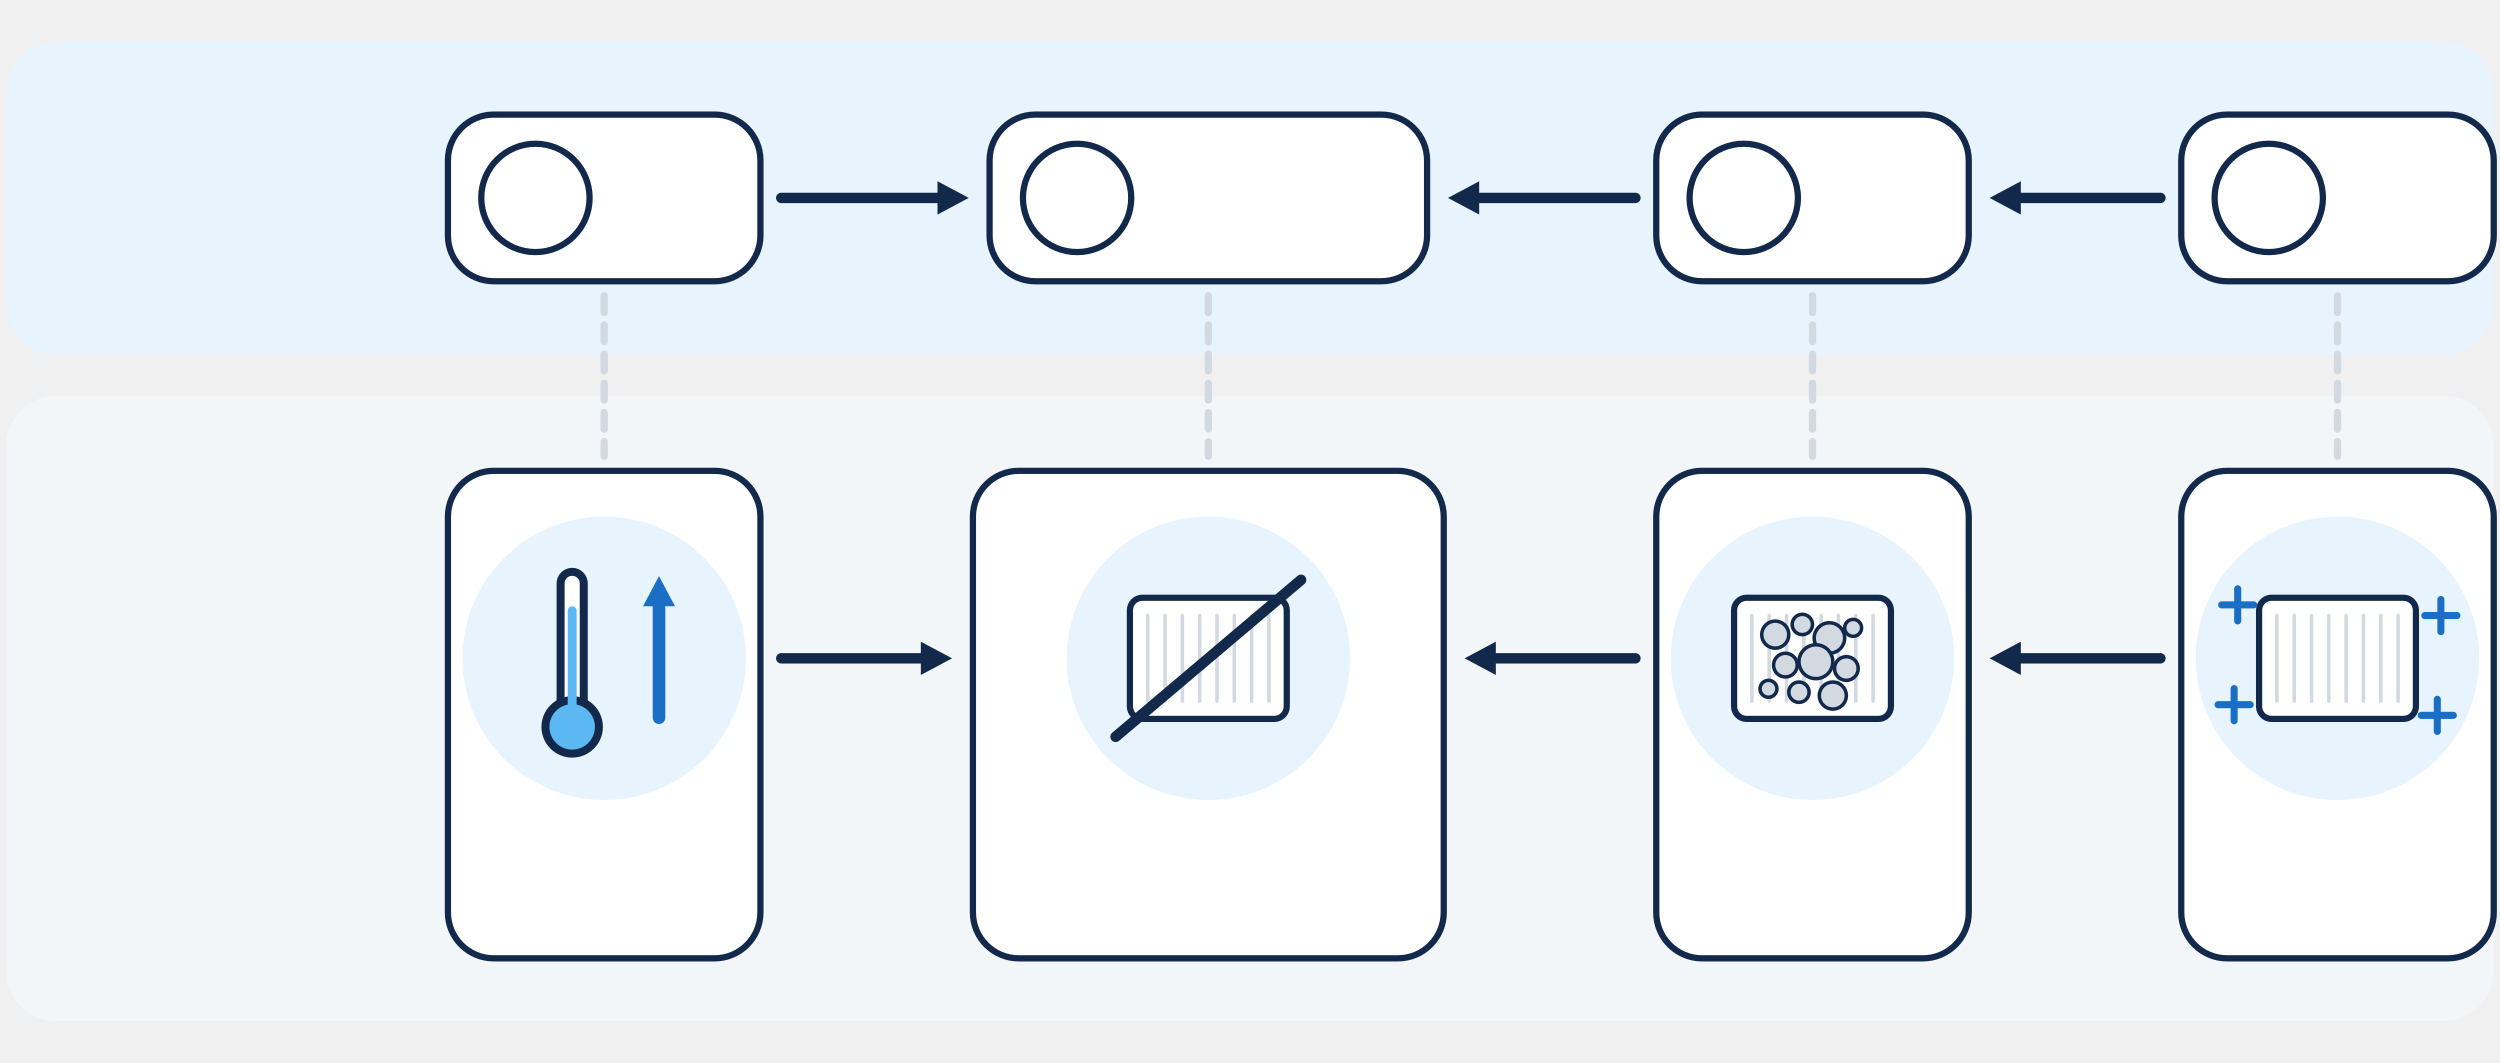
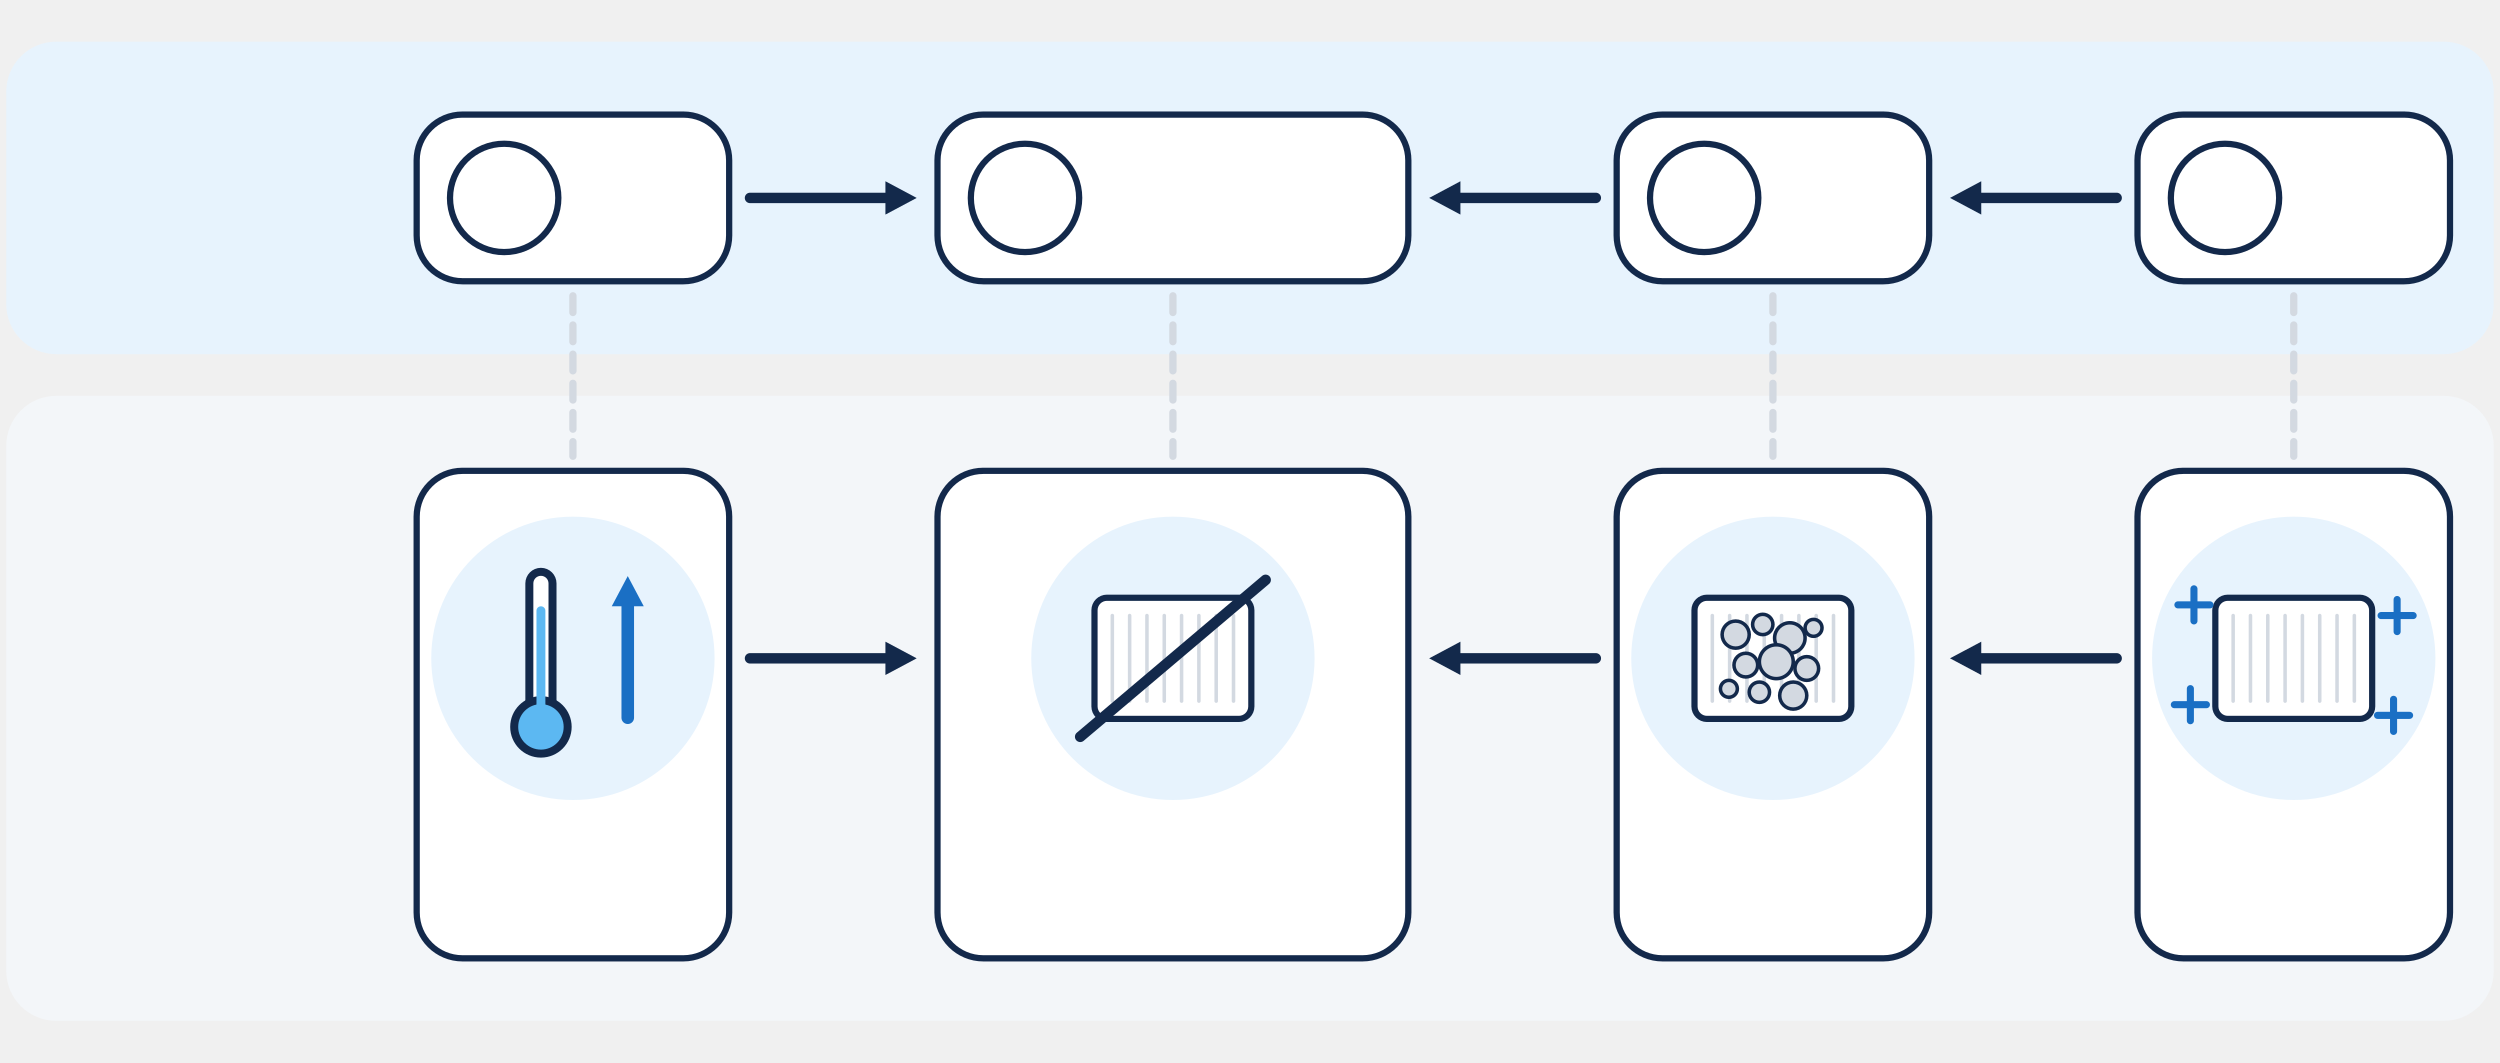
<svg xmlns="http://www.w3.org/2000/svg" viewBox="0 0 1200 510" width="1200" height="510">
  <rect x="3" y="20" width="1194" height="150" rx="24" ry="24" fill="#E7F3FD" stroke="none" stroke-width="0" stroke-linecap="round" stroke-linejoin="round" />
  <rect x="3" y="190" width="1194" height="300" rx="24" ry="24" fill="#F3F6F9" stroke="none" stroke-width="0" stroke-linecap="round" stroke-linejoin="round" />
-   <line x1="290.0" y1="142.0" x2="290.0" y2="150.0" stroke="#D3D9E1" stroke-width="3.5" fill="none" stroke-linecap="round" stroke-linejoin="round" />
-   <line x1="290.0" y1="156.0" x2="290.0" y2="164.0" stroke="#D3D9E1" stroke-width="3.5" fill="none" stroke-linecap="round" stroke-linejoin="round" />
-   <line x1="290.0" y1="170.0" x2="290.0" y2="178.0" stroke="#D3D9E1" stroke-width="3.5" fill="none" stroke-linecap="round" stroke-linejoin="round" />
-   <line x1="290.0" y1="184.0" x2="290.0" y2="192.0" stroke="#D3D9E1" stroke-width="3.5" fill="none" stroke-linecap="round" stroke-linejoin="round" />
-   <line x1="290.0" y1="198.0" x2="290.0" y2="206.0" stroke="#D3D9E1" stroke-width="3.5" fill="none" stroke-linecap="round" stroke-linejoin="round" />
-   <line x1="290.0" y1="212.0" x2="290.0" y2="219.0" stroke="#D3D9E1" stroke-width="3.5" fill="none" stroke-linecap="round" stroke-linejoin="round" />
-   <line x1="580.0" y1="142.0" x2="580.0" y2="150.0" stroke="#D3D9E1" stroke-width="3.5" fill="none" stroke-linecap="round" stroke-linejoin="round" />
-   <line x1="580.0" y1="156.0" x2="580.0" y2="164.0" stroke="#D3D9E1" stroke-width="3.5" fill="none" stroke-linecap="round" stroke-linejoin="round" />
-   <line x1="580.0" y1="170.0" x2="580.0" y2="178.0" stroke="#D3D9E1" stroke-width="3.5" fill="none" stroke-linecap="round" stroke-linejoin="round" />
-   <line x1="580.0" y1="184.0" x2="580.0" y2="192.0" stroke="#D3D9E1" stroke-width="3.5" fill="none" stroke-linecap="round" stroke-linejoin="round" />
-   <line x1="580.0" y1="198.0" x2="580.0" y2="206.0" stroke="#D3D9E1" stroke-width="3.5" fill="none" stroke-linecap="round" stroke-linejoin="round" />
-   <line x1="580.0" y1="212.0" x2="580.0" y2="219.0" stroke="#D3D9E1" stroke-width="3.5" fill="none" stroke-linecap="round" stroke-linejoin="round" />
-   <line x1="870.0" y1="142.0" x2="870.0" y2="150.0" stroke="#D3D9E1" stroke-width="3.5" fill="none" stroke-linecap="round" stroke-linejoin="round" />
-   <line x1="870.0" y1="156.0" x2="870.0" y2="164.0" stroke="#D3D9E1" stroke-width="3.5" fill="none" stroke-linecap="round" stroke-linejoin="round" />
-   <line x1="870.0" y1="170.0" x2="870.0" y2="178.0" stroke="#D3D9E1" stroke-width="3.5" fill="none" stroke-linecap="round" stroke-linejoin="round" />
-   <line x1="870.0" y1="184.0" x2="870.0" y2="192.0" stroke="#D3D9E1" stroke-width="3.5" fill="none" stroke-linecap="round" stroke-linejoin="round" />
-   <line x1="870.0" y1="198.0" x2="870.0" y2="206.0" stroke="#D3D9E1" stroke-width="3.5" fill="none" stroke-linecap="round" stroke-linejoin="round" />
-   <line x1="870.0" y1="212.0" x2="870.0" y2="219.0" stroke="#D3D9E1" stroke-width="3.5" fill="none" stroke-linecap="round" stroke-linejoin="round" />
-   <line x1="1122.0" y1="142.0" x2="1122.0" y2="150.0" stroke="#D3D9E1" stroke-width="3.5" fill="none" stroke-linecap="round" stroke-linejoin="round" />
-   <line x1="1122.0" y1="156.0" x2="1122.0" y2="164.0" stroke="#D3D9E1" stroke-width="3.5" fill="none" stroke-linecap="round" stroke-linejoin="round" />
-   <line x1="1122.0" y1="170.0" x2="1122.0" y2="178.0" stroke="#D3D9E1" stroke-width="3.5" fill="none" stroke-linecap="round" stroke-linejoin="round" />
-   <line x1="1122.0" y1="184.0" x2="1122.0" y2="192.0" stroke="#D3D9E1" stroke-width="3.5" fill="none" stroke-linecap="round" stroke-linejoin="round" />
-   <line x1="1122.0" y1="198.0" x2="1122.0" y2="206.0" stroke="#D3D9E1" stroke-width="3.5" fill="none" stroke-linecap="round" stroke-linejoin="round" />
-   <line x1="1122.0" y1="212.0" x2="1122.0" y2="219.0" stroke="#D3D9E1" stroke-width="3.5" fill="none" stroke-linecap="round" stroke-linejoin="round" />
-   <path d="M 375.0,95.0 L 453.1,95.0" stroke="#13294B" stroke-width="5" fill="none" stroke-linecap="round" stroke-linejoin="round" />
-   <polygon points="465.0,95.0 450.0,103.0 450.0,87.0" fill="#13294B" stroke="none" stroke-width="0" stroke-linecap="round" stroke-linejoin="round" />
-   <path d="M 375.0,316.0 L 445.1,316.0" stroke="#13294B" stroke-width="5" fill="none" stroke-linecap="round" stroke-linejoin="round" />
-   <polygon points="457.0,316.0 442.0,324.0 442.0,308.0" fill="#13294B" stroke="none" stroke-width="0" stroke-linecap="round" stroke-linejoin="round" />
-   <path d="M 785.0,95.0 L 706.9,95.0" stroke="#13294B" stroke-width="5" fill="none" stroke-linecap="round" stroke-linejoin="round" />
-   <polygon points="695.0,95.0 710.0,87.0 710.0,103.0" fill="#13294B" stroke="none" stroke-width="0" stroke-linecap="round" stroke-linejoin="round" />
-   <path d="M 785.0,316.0 L 714.9,316.0" stroke="#13294B" stroke-width="5" fill="none" stroke-linecap="round" stroke-linejoin="round" />
-   <polygon points="703.0,316.0 718.0,308.0 718.0,324.0" fill="#13294B" stroke="none" stroke-width="0" stroke-linecap="round" stroke-linejoin="round" />
-   <path d="M 1037.0,95.0 L 966.9,95.0" stroke="#13294B" stroke-width="5" fill="none" stroke-linecap="round" stroke-linejoin="round" />
-   <polygon points="955.0,95.0 970.0,87.0 970.0,103.0" fill="#13294B" stroke="none" stroke-width="0" stroke-linecap="round" stroke-linejoin="round" />
-   <path d="M 1037.0,316.0 L 966.9,316.0" stroke="#13294B" stroke-width="5" fill="none" stroke-linecap="round" stroke-linejoin="round" />
-   <polygon points="955.0,316.0 970.0,308.0 970.0,324.0" fill="#13294B" stroke="none" stroke-width="0" stroke-linecap="round" stroke-linejoin="round" />
-   <rect x="215.0" y="55.0" width="150" height="80" rx="22" ry="22" fill="#FFFFFF" stroke="#13294B" stroke-width="3" stroke-linecap="round" stroke-linejoin="round" />
-   <circle cx="257.0" cy="95" r="26.0" fill="#FFFFFF" stroke="#13294B" stroke-width="3" stroke-linecap="round" stroke-linejoin="round" />
-   <rect x="215.0" y="226" width="150" height="234" rx="22" ry="22" fill="#FFFFFF" stroke="#13294B" stroke-width="3" stroke-linecap="round" stroke-linejoin="round" />
-   <circle cx="290" cy="316" r="68" fill="#E7F3FD" stroke="none" stroke-width="0" stroke-linecap="round" stroke-linejoin="round" />
-   <g transform="translate(290 316) scale(1.096774)">
+   <line x1="275.0" y1="142.0" x2="275.0" y2="150.0" stroke="#D3D9E1" stroke-width="3.5" fill="none" stroke-linecap="round" stroke-linejoin="round" />
+   <line x1="275.0" y1="156.0" x2="275.0" y2="164.0" stroke="#D3D9E1" stroke-width="3.5" fill="none" stroke-linecap="round" stroke-linejoin="round" />
+   <line x1="275.0" y1="170.0" x2="275.0" y2="178.0" stroke="#D3D9E1" stroke-width="3.5" fill="none" stroke-linecap="round" stroke-linejoin="round" />
+   <line x1="275.0" y1="184.0" x2="275.0" y2="192.0" stroke="#D3D9E1" stroke-width="3.5" fill="none" stroke-linecap="round" stroke-linejoin="round" />
+   <line x1="275.0" y1="198.0" x2="275.0" y2="206.0" stroke="#D3D9E1" stroke-width="3.5" fill="none" stroke-linecap="round" stroke-linejoin="round" />
+   <line x1="275.0" y1="212.0" x2="275.0" y2="219.0" stroke="#D3D9E1" stroke-width="3.5" fill="none" stroke-linecap="round" stroke-linejoin="round" />
+   <line x1="563.0" y1="142.0" x2="563.0" y2="150.0" stroke="#D3D9E1" stroke-width="3.5" fill="none" stroke-linecap="round" stroke-linejoin="round" />
+   <line x1="563.0" y1="156.0" x2="563.0" y2="164.0" stroke="#D3D9E1" stroke-width="3.5" fill="none" stroke-linecap="round" stroke-linejoin="round" />
+   <line x1="563.0" y1="170.0" x2="563.0" y2="178.0" stroke="#D3D9E1" stroke-width="3.5" fill="none" stroke-linecap="round" stroke-linejoin="round" />
+   <line x1="563.0" y1="184.0" x2="563.0" y2="192.0" stroke="#D3D9E1" stroke-width="3.5" fill="none" stroke-linecap="round" stroke-linejoin="round" />
+   <line x1="563.0" y1="198.0" x2="563.0" y2="206.0" stroke="#D3D9E1" stroke-width="3.5" fill="none" stroke-linecap="round" stroke-linejoin="round" />
+   <line x1="563.0" y1="212.0" x2="563.0" y2="219.0" stroke="#D3D9E1" stroke-width="3.5" fill="none" stroke-linecap="round" stroke-linejoin="round" />
+   <line x1="851.0" y1="142.0" x2="851.0" y2="150.0" stroke="#D3D9E1" stroke-width="3.5" fill="none" stroke-linecap="round" stroke-linejoin="round" />
+   <line x1="851.0" y1="156.0" x2="851.0" y2="164.0" stroke="#D3D9E1" stroke-width="3.5" fill="none" stroke-linecap="round" stroke-linejoin="round" />
+   <line x1="851.0" y1="170.0" x2="851.0" y2="178.0" stroke="#D3D9E1" stroke-width="3.5" fill="none" stroke-linecap="round" stroke-linejoin="round" />
+   <line x1="851.0" y1="184.0" x2="851.0" y2="192.0" stroke="#D3D9E1" stroke-width="3.5" fill="none" stroke-linecap="round" stroke-linejoin="round" />
+   <line x1="851.0" y1="198.0" x2="851.0" y2="206.0" stroke="#D3D9E1" stroke-width="3.5" fill="none" stroke-linecap="round" stroke-linejoin="round" />
+   <line x1="851.0" y1="212.0" x2="851.0" y2="219.0" stroke="#D3D9E1" stroke-width="3.5" fill="none" stroke-linecap="round" stroke-linejoin="round" />
+   <line x1="1101.0" y1="142.0" x2="1101.0" y2="150.0" stroke="#D3D9E1" stroke-width="3.5" fill="none" stroke-linecap="round" stroke-linejoin="round" />
+   <line x1="1101.0" y1="156.0" x2="1101.0" y2="164.0" stroke="#D3D9E1" stroke-width="3.5" fill="none" stroke-linecap="round" stroke-linejoin="round" />
+   <line x1="1101.0" y1="170.0" x2="1101.0" y2="178.0" stroke="#D3D9E1" stroke-width="3.5" fill="none" stroke-linecap="round" stroke-linejoin="round" />
+   <line x1="1101.0" y1="184.0" x2="1101.0" y2="192.0" stroke="#D3D9E1" stroke-width="3.5" fill="none" stroke-linecap="round" stroke-linejoin="round" />
+   <line x1="1101.0" y1="198.0" x2="1101.0" y2="206.0" stroke="#D3D9E1" stroke-width="3.5" fill="none" stroke-linecap="round" stroke-linejoin="round" />
+   <line x1="1101.0" y1="212.0" x2="1101.0" y2="219.0" stroke="#D3D9E1" stroke-width="3.5" fill="none" stroke-linecap="round" stroke-linejoin="round" />
+   <path d="M 360.0,95.0 L 428.1,95.0" stroke="#13294B" stroke-width="5" fill="none" stroke-linecap="round" stroke-linejoin="round" />
+   <polygon points="440.0,95.0 425.0,103.0 425.0,87.0" fill="#13294B" stroke="none" stroke-width="0" stroke-linecap="round" stroke-linejoin="round" />
+   <path d="M 360.0,316.0 L 428.1,316.0" stroke="#13294B" stroke-width="5" fill="none" stroke-linecap="round" stroke-linejoin="round" />
+   <polygon points="440.0,316.0 425.0,324.0 425.0,308.0" fill="#13294B" stroke="none" stroke-width="0" stroke-linecap="round" stroke-linejoin="round" />
+   <path d="M 766.0,95.0 L 697.9,95.0" stroke="#13294B" stroke-width="5" fill="none" stroke-linecap="round" stroke-linejoin="round" />
+   <polygon points="686.0,95.0 701.0,87.0 701.0,103.0" fill="#13294B" stroke="none" stroke-width="0" stroke-linecap="round" stroke-linejoin="round" />
+   <path d="M 766.0,316.0 L 697.9,316.0" stroke="#13294B" stroke-width="5" fill="none" stroke-linecap="round" stroke-linejoin="round" />
+   <polygon points="686.0,316.0 701.0,308.0 701.0,324.0" fill="#13294B" stroke="none" stroke-width="0" stroke-linecap="round" stroke-linejoin="round" />
+   <path d="M 1016.0,95.0 L 947.9,95.0" stroke="#13294B" stroke-width="5" fill="none" stroke-linecap="round" stroke-linejoin="round" />
+   <polygon points="936.0,95.0 951.0,87.0 951.0,103.0" fill="#13294B" stroke="none" stroke-width="0" stroke-linecap="round" stroke-linejoin="round" />
+   <path d="M 1016.0,316.0 L 947.9,316.0" stroke="#13294B" stroke-width="5" fill="none" stroke-linecap="round" stroke-linejoin="round" />
+   <polygon points="936.0,316.0 951.0,308.0 951.0,324.0" fill="#13294B" stroke="none" stroke-width="0" stroke-linecap="round" stroke-linejoin="round" />
+   <rect x="200.0" y="55.0" width="150" height="80" rx="22" ry="22" fill="#FFFFFF" stroke="#13294B" stroke-width="3" stroke-linecap="round" stroke-linejoin="round" />
+   <circle cx="242.0" cy="95" r="26.0" fill="#FFFFFF" stroke="#13294B" stroke-width="3" stroke-linecap="round" stroke-linejoin="round" />
+   <rect x="200.0" y="226" width="150" height="234" rx="22" ry="22" fill="#FFFFFF" stroke="#13294B" stroke-width="3" stroke-linecap="round" stroke-linejoin="round" />
+   <circle cx="275" cy="316" r="68" fill="#E7F3FD" stroke="none" stroke-width="0" stroke-linecap="round" stroke-linejoin="round" />
+   <g transform="translate(275 316) scale(1.096774)">
    <rect x="-19.07" y="-37.86" width="10.14" height="72.54" rx="5.07" ry="5.07" fill="#FFFFFF" stroke="#13294B" stroke-width="3.50" stroke-linecap="round" stroke-linejoin="round" />
    <circle cx="-14" cy="30" r="11.7" fill="#5CB8F2" stroke="#13294B" stroke-width="3.50" stroke-linecap="round" stroke-linejoin="round" />
    <line x1="-14" y1="25.32" x2="-14" y2="-20.825" stroke="#5CB8F2" stroke-width="3.90" fill="none" stroke-linecap="round" stroke-linejoin="round" />
    <path d="M 24.0,26.0 L 24.0,-25.5" stroke="#1A6FC4" stroke-width="5.50" fill="none" stroke-linecap="round" stroke-linejoin="round" />
    <polygon points="24.0,-36.0 31.0,-22.8 17.0,-22.8" fill="#1A6FC4" stroke="none" stroke-width="0.00" stroke-linecap="round" stroke-linejoin="round" />
  </g>
-   <rect x="475.0" y="55.0" width="210" height="80" rx="22" ry="22" fill="#FFFFFF" stroke="#13294B" stroke-width="3" stroke-linecap="round" stroke-linejoin="round" />
-   <circle cx="517.0" cy="95" r="26.0" fill="#FFFFFF" stroke="#13294B" stroke-width="3" stroke-linecap="round" stroke-linejoin="round" />
-   <rect x="467.0" y="226" width="226" height="234" rx="22" ry="22" fill="#FFFFFF" stroke="#13294B" stroke-width="3" stroke-linecap="round" stroke-linejoin="round" />
-   <circle cx="580" cy="316" r="68" fill="#E7F3FD" stroke="none" stroke-width="0" stroke-linecap="round" stroke-linejoin="round" />
-   <g transform="translate(580 316) scale(0.8554839)">
+   <rect x="450.0" y="55.0" width="226" height="80" rx="22" ry="22" fill="#FFFFFF" stroke="#13294B" stroke-width="3" stroke-linecap="round" stroke-linejoin="round" />
+   <circle cx="492.0" cy="95" r="26.0" fill="#FFFFFF" stroke="#13294B" stroke-width="3" stroke-linecap="round" stroke-linejoin="round" />
+   <rect x="450.0" y="226" width="226" height="234" rx="22" ry="22" fill="#FFFFFF" stroke="#13294B" stroke-width="3" stroke-linecap="round" stroke-linejoin="round" />
+   <circle cx="563" cy="316" r="68" fill="#E7F3FD" stroke="none" stroke-width="0" stroke-linecap="round" stroke-linejoin="round" />
+   <g transform="translate(563 316) scale(0.8554839)">
    <rect x="-44" y="-34" width="88" height="68" rx="7" ry="7" fill="#FFFFFF" stroke="#13294B" stroke-width="3.48" stroke-linecap="round" stroke-linejoin="round" />
    <line x1="-34.0" y1="-24" x2="-34.0" y2="24" stroke="#D3D9E1" stroke-width="1.99" fill="none" stroke-linecap="round" stroke-linejoin="round" />
    <line x1="-24.286" y1="-24" x2="-24.286" y2="24" stroke="#D3D9E1" stroke-width="1.99" fill="none" stroke-linecap="round" stroke-linejoin="round" />
    <line x1="-14.571" y1="-24" x2="-14.571" y2="24" stroke="#D3D9E1" stroke-width="1.99" fill="none" stroke-linecap="round" stroke-linejoin="round" />
    <line x1="-4.857" y1="-24" x2="-4.857" y2="24" stroke="#D3D9E1" stroke-width="1.99" fill="none" stroke-linecap="round" stroke-linejoin="round" />
    <line x1="4.857" y1="-24" x2="4.857" y2="24" stroke="#D3D9E1" stroke-width="1.99" fill="none" stroke-linecap="round" stroke-linejoin="round" />
    <line x1="14.571" y1="-24" x2="14.571" y2="24" stroke="#D3D9E1" stroke-width="1.99" fill="none" stroke-linecap="round" stroke-linejoin="round" />
    <line x1="24.286" y1="-24" x2="24.286" y2="24" stroke="#D3D9E1" stroke-width="1.99" fill="none" stroke-linecap="round" stroke-linejoin="round" />
    <line x1="34.0" y1="-24" x2="34.0" y2="24" stroke="#D3D9E1" stroke-width="1.99" fill="none" stroke-linecap="round" stroke-linejoin="round" />
    <line x1="-52" y1="44" x2="52" y2="-44" stroke="#13294B" stroke-width="5.96" fill="none" stroke-linecap="round" stroke-linejoin="round" />
  </g>
-   <rect x="795.0" y="55.0" width="150" height="80" rx="22" ry="22" fill="#FFFFFF" stroke="#13294B" stroke-width="3" stroke-linecap="round" stroke-linejoin="round" />
-   <circle cx="837.0" cy="95" r="26.0" fill="#FFFFFF" stroke="#13294B" stroke-width="3" stroke-linecap="round" stroke-linejoin="round" />
-   <rect x="795.0" y="226" width="150" height="234" rx="22" ry="22" fill="#FFFFFF" stroke="#13294B" stroke-width="3" stroke-linecap="round" stroke-linejoin="round" />
-   <circle cx="870" cy="316" r="68" fill="#E7F3FD" stroke="none" stroke-width="0" stroke-linecap="round" stroke-linejoin="round" />
-   <g transform="translate(870 316) scale(0.8554839)">
+   <rect x="776.0" y="55.0" width="150" height="80" rx="22" ry="22" fill="#FFFFFF" stroke="#13294B" stroke-width="3" stroke-linecap="round" stroke-linejoin="round" />
+   <circle cx="818.0" cy="95" r="26.0" fill="#FFFFFF" stroke="#13294B" stroke-width="3" stroke-linecap="round" stroke-linejoin="round" />
+   <rect x="776.0" y="226" width="150" height="234" rx="22" ry="22" fill="#FFFFFF" stroke="#13294B" stroke-width="3" stroke-linecap="round" stroke-linejoin="round" />
+   <circle cx="851" cy="316" r="68" fill="#E7F3FD" stroke="none" stroke-width="0" stroke-linecap="round" stroke-linejoin="round" />
+   <g transform="translate(851 316) scale(0.8554839)">
    <rect x="-44" y="-34" width="88" height="68" rx="7" ry="7" fill="#FFFFFF" stroke="#13294B" stroke-width="3.48" stroke-linecap="round" stroke-linejoin="round" />
    <line x1="-34.0" y1="-24" x2="-34.0" y2="24" stroke="#D3D9E1" stroke-width="1.99" fill="none" stroke-linecap="round" stroke-linejoin="round" />
    <line x1="-24.286" y1="-24" x2="-24.286" y2="24" stroke="#D3D9E1" stroke-width="1.99" fill="none" stroke-linecap="round" stroke-linejoin="round" />
    <line x1="-14.571" y1="-24" x2="-14.571" y2="24" stroke="#D3D9E1" stroke-width="1.99" fill="none" stroke-linecap="round" stroke-linejoin="round" />
    <line x1="-4.857" y1="-24" x2="-4.857" y2="24" stroke="#D3D9E1" stroke-width="1.99" fill="none" stroke-linecap="round" stroke-linejoin="round" />
    <line x1="4.857" y1="-24" x2="4.857" y2="24" stroke="#D3D9E1" stroke-width="1.99" fill="none" stroke-linecap="round" stroke-linejoin="round" />
    <line x1="14.571" y1="-24" x2="14.571" y2="24" stroke="#D3D9E1" stroke-width="1.99" fill="none" stroke-linecap="round" stroke-linejoin="round" />
    <line x1="24.286" y1="-24" x2="24.286" y2="24" stroke="#D3D9E1" stroke-width="1.99" fill="none" stroke-linecap="round" stroke-linejoin="round" />
    <line x1="34.0" y1="-24" x2="34.0" y2="24" stroke="#D3D9E1" stroke-width="1.99" fill="none" stroke-linecap="round" stroke-linejoin="round" />
    <circle cx="-20.9" cy="-13.3" r="7.6" fill="#D3D9E1" stroke="#13294B" stroke-width="1.99" stroke-linecap="round" stroke-linejoin="round" />
    <circle cx="-5.7" cy="-19.0" r="5.7" fill="#D3D9E1" stroke="#13294B" stroke-width="1.99" stroke-linecap="round" stroke-linejoin="round" />
    <circle cx="9.5" cy="-11.4" r="8.55" fill="#D3D9E1" stroke="#13294B" stroke-width="1.99" stroke-linecap="round" stroke-linejoin="round" />
    <circle cx="22.8" cy="-17.1" r="4.75" fill="#D3D9E1" stroke="#13294B" stroke-width="1.99" stroke-linecap="round" stroke-linejoin="round" />
    <circle cx="-15.2" cy="3.8" r="6.65" fill="#D3D9E1" stroke="#13294B" stroke-width="1.99" stroke-linecap="round" stroke-linejoin="round" />
    <circle cx="1.9" cy="1.9" r="9.5" fill="#D3D9E1" stroke="#13294B" stroke-width="1.99" stroke-linecap="round" stroke-linejoin="round" />
    <circle cx="19.0" cy="5.7" r="6.65" fill="#D3D9E1" stroke="#13294B" stroke-width="1.99" stroke-linecap="round" stroke-linejoin="round" />
    <circle cx="-7.6" cy="19.0" r="5.7" fill="#D3D9E1" stroke="#13294B" stroke-width="1.99" stroke-linecap="round" stroke-linejoin="round" />
    <circle cx="11.4" cy="20.9" r="7.6" fill="#D3D9E1" stroke="#13294B" stroke-width="1.99" stroke-linecap="round" stroke-linejoin="round" />
    <circle cx="-24.7" cy="17.1" r="4.75" fill="#D3D9E1" stroke="#13294B" stroke-width="1.99" stroke-linecap="round" stroke-linejoin="round" />
  </g>
-   <rect x="1047.0" y="55.0" width="150" height="80" rx="22" ry="22" fill="#FFFFFF" stroke="#13294B" stroke-width="3" stroke-linecap="round" stroke-linejoin="round" />
-   <circle cx="1089.0" cy="95" r="26.0" fill="#FFFFFF" stroke="#13294B" stroke-width="3" stroke-linecap="round" stroke-linejoin="round" />
-   <rect x="1047.0" y="226" width="150" height="234" rx="22" ry="22" fill="#FFFFFF" stroke="#13294B" stroke-width="3" stroke-linecap="round" stroke-linejoin="round" />
-   <circle cx="1122" cy="316" r="68" fill="#E7F3FD" stroke="none" stroke-width="0" stroke-linecap="round" stroke-linejoin="round" />
-   <g transform="translate(1122 316) scale(0.8554839)">
+   <rect x="1026.0" y="55.0" width="150" height="80" rx="22" ry="22" fill="#FFFFFF" stroke="#13294B" stroke-width="3" stroke-linecap="round" stroke-linejoin="round" />
+   <circle cx="1068.0" cy="95" r="26.0" fill="#FFFFFF" stroke="#13294B" stroke-width="3" stroke-linecap="round" stroke-linejoin="round" />
+   <rect x="1026.0" y="226" width="150" height="234" rx="22" ry="22" fill="#FFFFFF" stroke="#13294B" stroke-width="3" stroke-linecap="round" stroke-linejoin="round" />
+   <circle cx="1101" cy="316" r="68" fill="#E7F3FD" stroke="none" stroke-width="0" stroke-linecap="round" stroke-linejoin="round" />
+   <g transform="translate(1101 316) scale(0.8554839)">
    <rect x="-44" y="-34" width="88" height="68" rx="7" ry="7" fill="#FFFFFF" stroke="#13294B" stroke-width="3.48" stroke-linecap="round" stroke-linejoin="round" />
    <line x1="-34.0" y1="-24" x2="-34.0" y2="24" stroke="#D3D9E1" stroke-width="1.99" fill="none" stroke-linecap="round" stroke-linejoin="round" />
    <line x1="-24.286" y1="-24" x2="-24.286" y2="24" stroke="#D3D9E1" stroke-width="1.99" fill="none" stroke-linecap="round" stroke-linejoin="round" />
    <line x1="-14.571" y1="-24" x2="-14.571" y2="24" stroke="#D3D9E1" stroke-width="1.99" fill="none" stroke-linecap="round" stroke-linejoin="round" />
    <line x1="-4.857" y1="-24" x2="-4.857" y2="24" stroke="#D3D9E1" stroke-width="1.99" fill="none" stroke-linecap="round" stroke-linejoin="round" />
    <line x1="4.857" y1="-24" x2="4.857" y2="24" stroke="#D3D9E1" stroke-width="1.99" fill="none" stroke-linecap="round" stroke-linejoin="round" />
    <line x1="14.571" y1="-24" x2="14.571" y2="24" stroke="#D3D9E1" stroke-width="1.99" fill="none" stroke-linecap="round" stroke-linejoin="round" />
    <line x1="24.286" y1="-24" x2="24.286" y2="24" stroke="#D3D9E1" stroke-width="1.99" fill="none" stroke-linecap="round" stroke-linejoin="round" />
    <line x1="34.0" y1="-24" x2="34.0" y2="24" stroke="#D3D9E1" stroke-width="1.99" fill="none" stroke-linecap="round" stroke-linejoin="round" />
    <path d="M -56,-39 L -56,-21 M -65,-30 L -47,-30" stroke="#1A6FC4" stroke-width="3.97" fill="none" stroke-linecap="round" stroke-linejoin="round" />
    <path d="M 58,-33 L 58,-15 M 49,-24 L 67,-24" stroke="#1A6FC4" stroke-width="3.97" fill="none" stroke-linecap="round" stroke-linejoin="round" />
    <path d="M -58,17 L -58,35 M -67,26 L -49,26" stroke="#1A6FC4" stroke-width="3.97" fill="none" stroke-linecap="round" stroke-linejoin="round" />
    <path d="M 56,23 L 56,41 M 47,32 L 65,32" stroke="#1A6FC4" stroke-width="3.97" fill="none" stroke-linecap="round" stroke-linejoin="round" />
  </g>
</svg>
